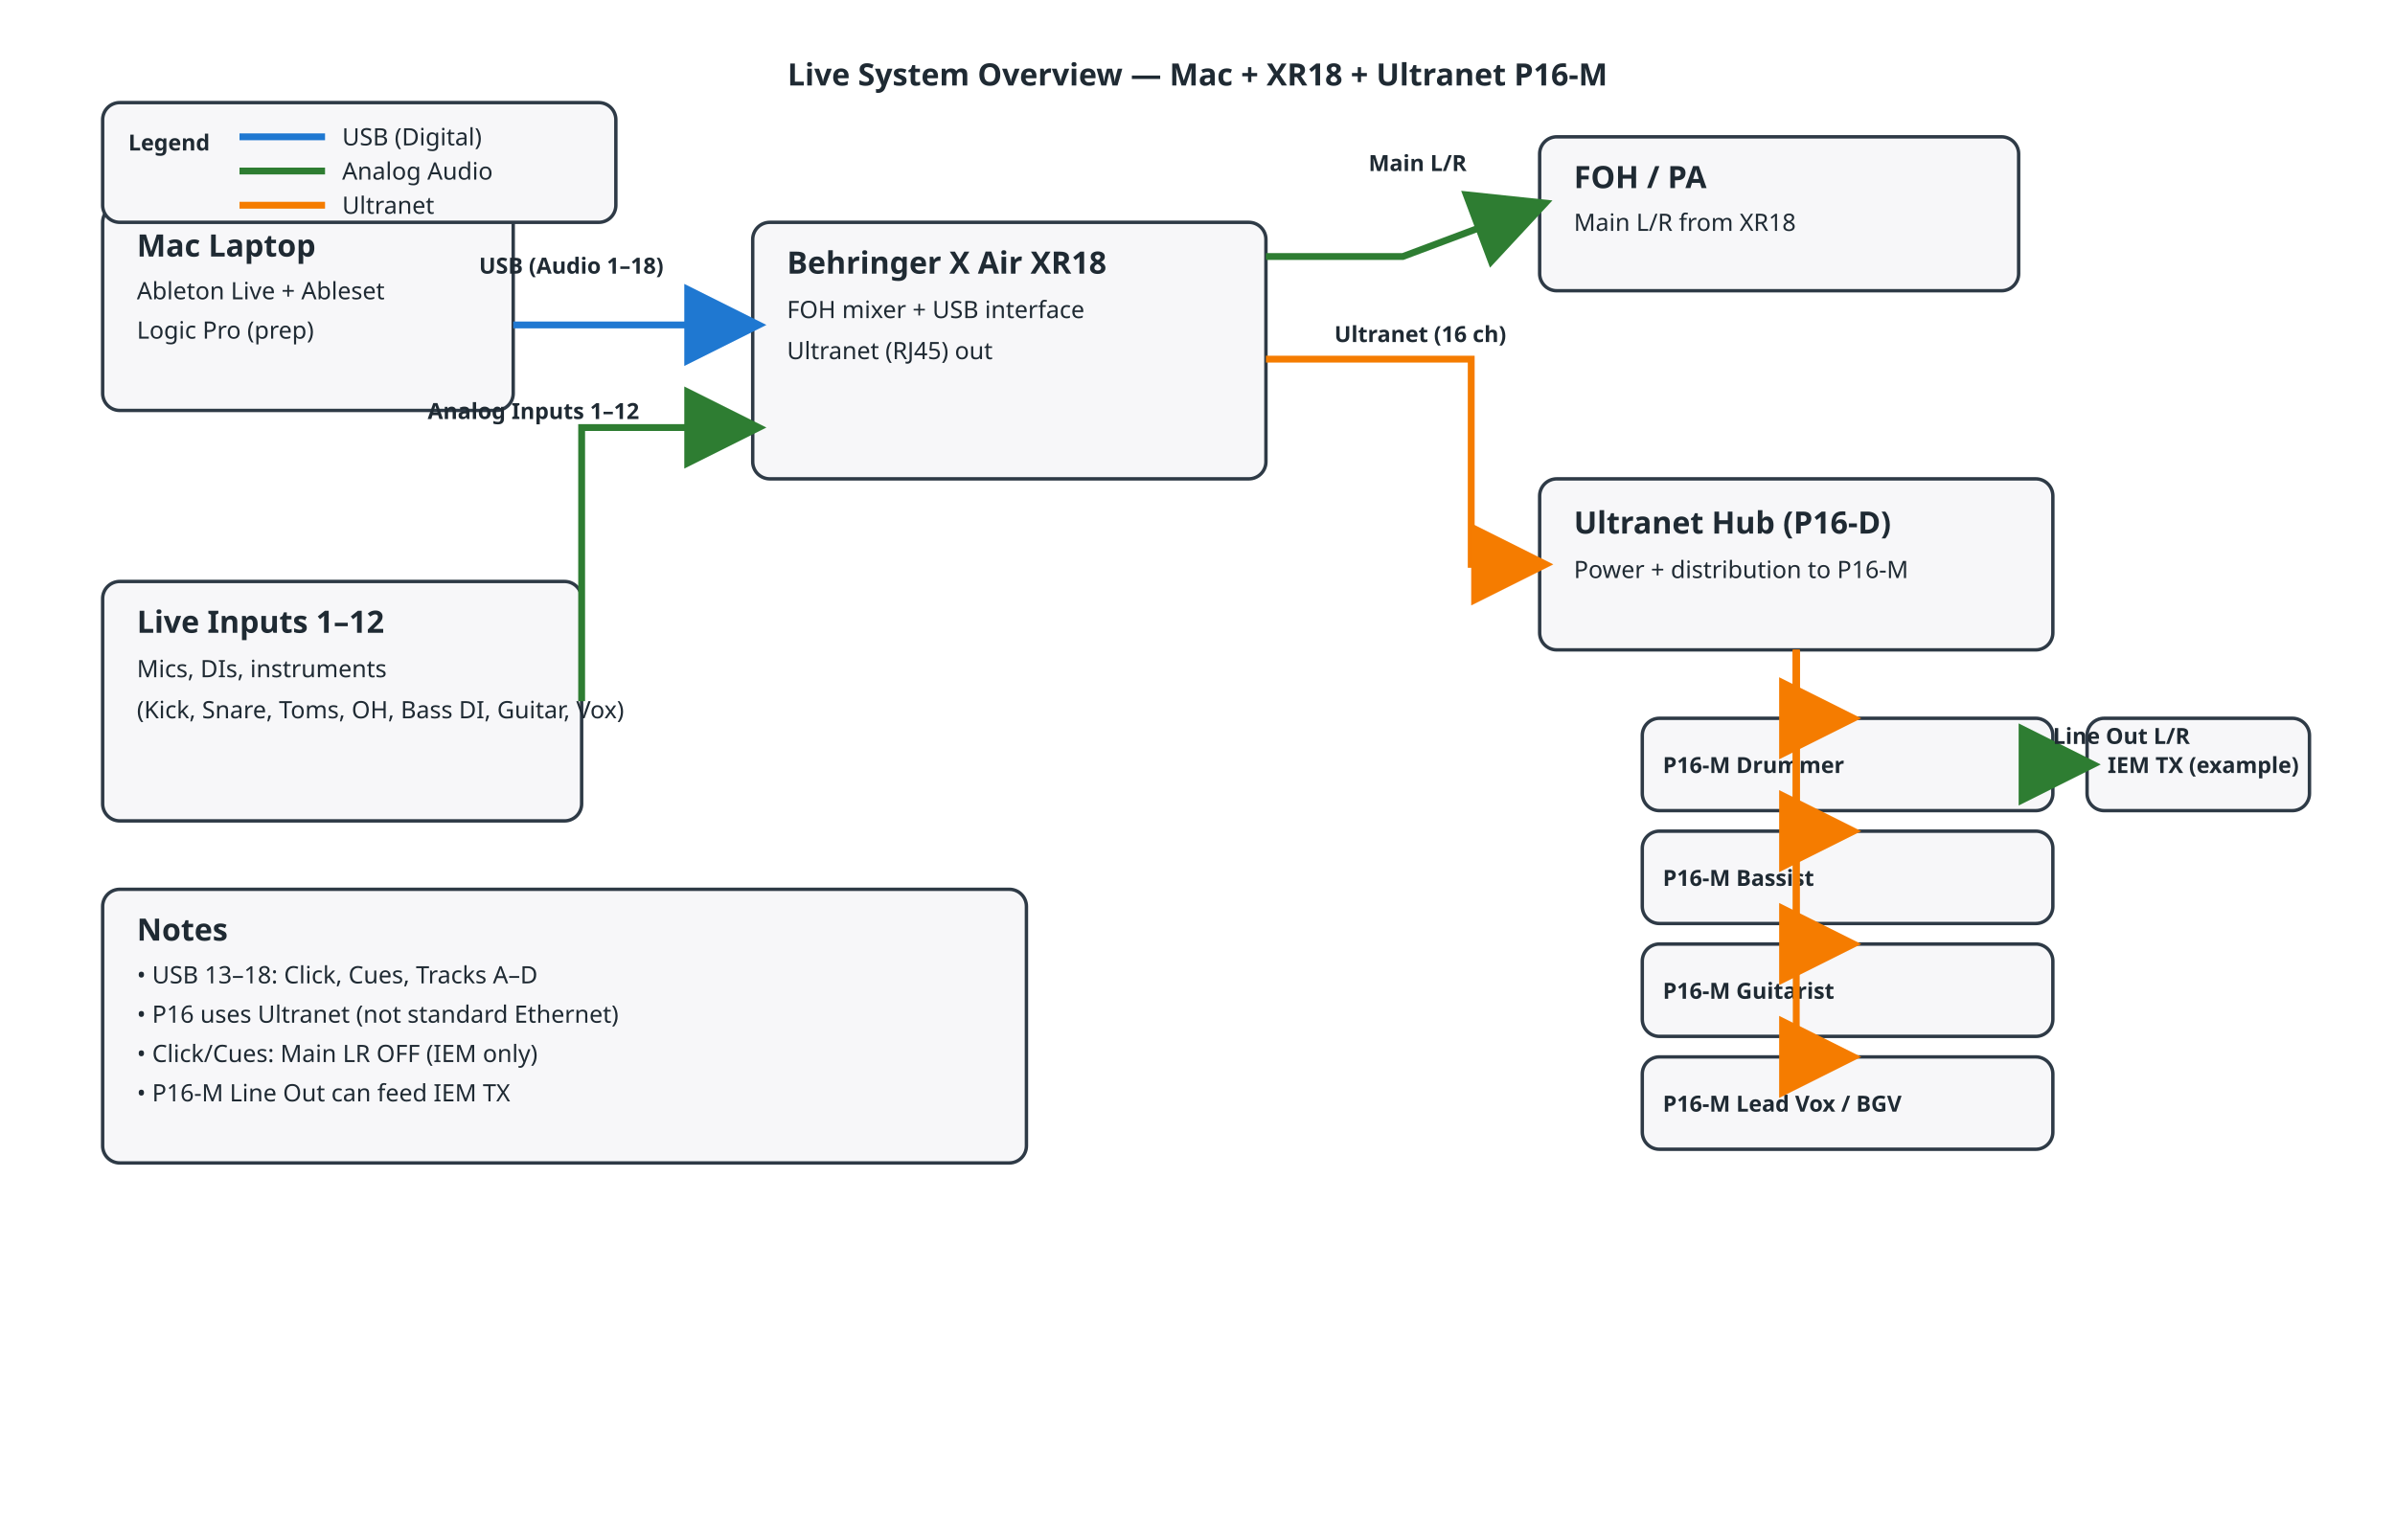
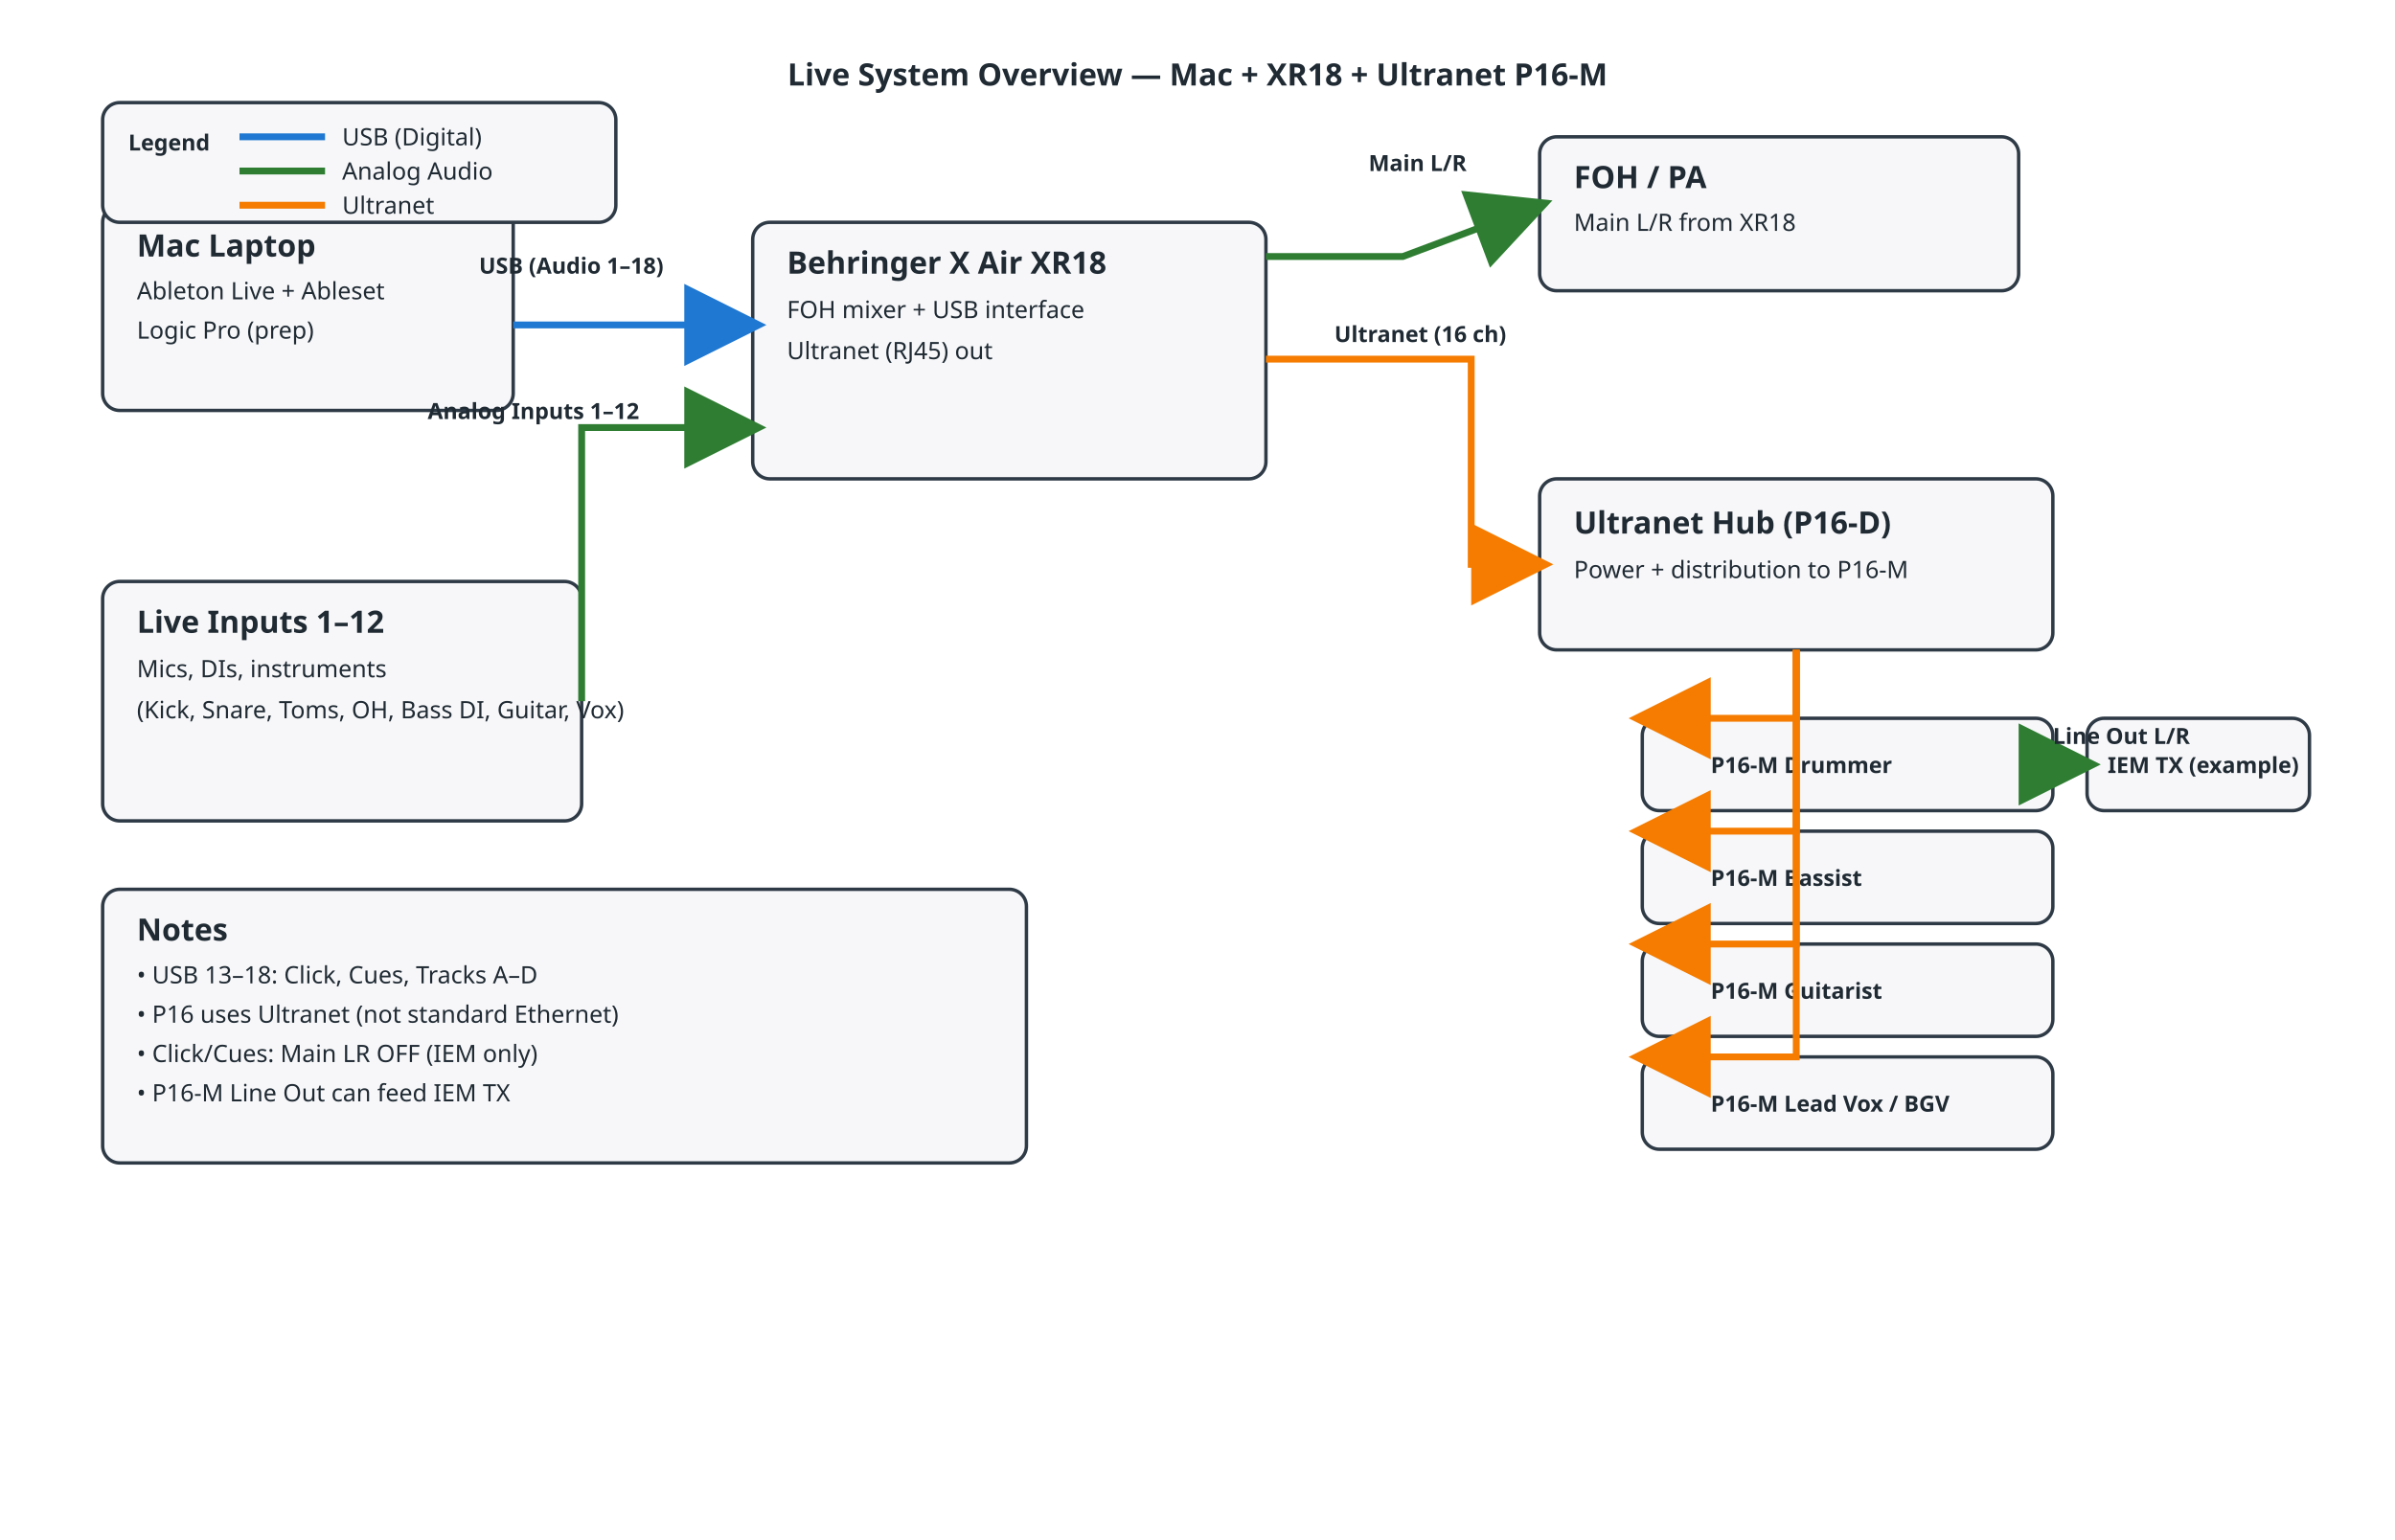
<svg xmlns="http://www.w3.org/2000/svg" version="1.1" width="1400" height="900" viewBox="0 0 1400 900">
  <defs>
    <style type="text/css">
      .box { fill: #f7f7f9; stroke: #2e3a46; stroke-width: 2; rx: 10; ry: 10; }
      .title { font: 700 18px sans-serif; fill: #1f2a33; }
      .text { font: 400 14px sans-serif; fill: #1f2a33; }
      .label { font: 600 13px sans-serif; fill: #1f2a33; }
      .usb { stroke: #1f78d1; stroke-width: 4; fill: none; }
      .analog { stroke: #2e7d32; stroke-width: 4; fill: none; }
      .ultranet { stroke: #f57c00; stroke-width: 4; fill: none; }
    </style>
    <marker id="arrowBlue" markerWidth="12" markerHeight="12" refX="10" refY="6" orient="auto">
      <path d="M0,0 L12,6 L0,12 z" fill="#1f78d1" />
    </marker>
    <marker id="arrowGreen" markerWidth="12" markerHeight="12" refX="10" refY="6" orient="auto">
      <path d="M0,0 L12,6 L0,12 z" fill="#2e7d32" />
    </marker>
    <marker id="arrowOrange" markerWidth="12" markerHeight="12" refX="10" refY="6" orient="auto">
      <path d="M0,0 L12,6 L0,12 z" fill="#f57c00" />
    </marker>
  </defs>
  <text x="700" y="50" text-anchor="middle" class="title">Live System Overview — Mac + XR18 + Ultranet P16‑M</text>
  <rect x="60" y="120" width="240" height="120" class="box" />
  <text x="80" y="150" class="title">Mac Laptop</text>
  <text x="80" y="175" class="text">Ableton Live + Ableset</text>
  <text x="80" y="198" class="text">Logic Pro (prep)</text>
  <rect x="440" y="130" width="300" height="150" class="box" />
  <text x="460" y="160" class="title">Behringer X Air XR18</text>
  <text x="460" y="186" class="text">FOH mixer + USB interface</text>
  <text x="460" y="210" class="text">Ultranet (RJ45) out</text>
  <rect x="900" y="80" width="280" height="90" class="box" />
  <text x="920" y="110" class="title">FOH / PA</text>
  <text x="920" y="135" class="text">Main L/R from XR18</text>
  <rect x="900" y="280" width="300" height="100" class="box" />
  <text x="920" y="312" class="title">Ultranet Hub (P16‑D)</text>
  <text x="920" y="338" class="text">Power + distribution to P16‑M</text>
  <rect x="960" y="420" width="240" height="54" class="box" />
-   <text x="972" y="452" class="label">P16‑M Drummer</text>
+   <text x="1000" y="452" class="label">P16‑M Drummer</text>
  <rect x="960" y="486" width="240" height="54" class="box" />
-   <text x="972" y="518" class="label">P16‑M Bassist</text>
+   <text x="1000" y="518" class="label">P16‑M Bassist</text>
  <rect x="960" y="552" width="240" height="54" class="box" />
-   <text x="972" y="584" class="label">P16‑M Guitarist</text>
+   <text x="1000" y="584" class="label">P16‑M Guitarist</text>
  <rect x="960" y="618" width="240" height="54" class="box" />
-   <text x="972" y="650" class="label">P16‑M Lead Vox / BGV</text>
+   <text x="1000" y="650" class="label">P16‑M Lead Vox / BGV</text>
  <rect x="1220" y="420" width="130" height="54" class="box" />
  <text x="1232" y="452" class="label">IEM TX (example)</text>
  <polyline points="1200,447 1210,447 1220,447" class="analog" marker-end="url(#arrowGreen)" />
  <text x="1200" y="435" class="label" fill="#2e7d32">Line Out L/R</text>
  <rect x="60" y="340" width="280" height="140" class="box" />
  <text x="80" y="370" class="title">Live Inputs 1–12</text>
  <text x="80" y="396" class="text">Mics, DIs, instruments</text>
  <text x="80" y="420" class="text">(Kick, Snare, Toms, OH, Bass DI, Guitar, Vox)</text>
  <line x1="300" y1="190" x2="440" y2="190" class="usb" marker-end="url(#arrowBlue)" />
  <text x="280" y="160" class="label" fill="#1f78d1">USB (Audio 1–18)</text>
  <polyline points="340,410 340,250 440,250" class="analog" marker-end="url(#arrowGreen)" />
  <text x="250" y="245" class="label" fill="#2e7d32">Analog Inputs 1–12</text>
  <polyline points="740,150 820,150 900,120" class="analog" marker-end="url(#arrowGreen)" />
  <text x="800" y="100" class="label" fill="#2e7d32">Main L/R</text>
  <polyline points="740,210 860,210 860,330 900,330" class="ultranet" marker-end="url(#arrowOrange)" />
  <text x="780" y="200" class="label" fill="#f57c00">Ultranet (16 ch)</text>
-   <polyline points="1050,380 1050,420 1080,420" class="ultranet" marker-end="url(#arrowOrange)" />
-   <polyline points="1050,380 1050,486 1080,486" class="ultranet" marker-end="url(#arrowOrange)" />
-   <polyline points="1050,380 1050,552 1080,552" class="ultranet" marker-end="url(#arrowOrange)" />
-   <polyline points="1050,380 1050,618 1080,618" class="ultranet" marker-end="url(#arrowOrange)" />
+   <polyline points="1050,380 1050,420 960,420" class="ultranet" marker-end="url(#arrowOrange)" />
+   <polyline points="1050,380 1050,486 960,486" class="ultranet" marker-end="url(#arrowOrange)" />
+   <polyline points="1050,380 1050,552 960,552" class="ultranet" marker-end="url(#arrowOrange)" />
+   <polyline points="1050,380 1050,618 960,618" class="ultranet" marker-end="url(#arrowOrange)" />
  <rect x="60" y="60" width="300" height="70" class="box" />
  <text x="75" y="88" class="label">Legend</text>
  <line x1="140" y1="80" x2="190" y2="80" class="usb" />
  <text x="200" y="85" class="text">USB (Digital)</text>
  <line x1="140" y1="100" x2="190" y2="100" class="analog" />
  <text x="200" y="105" class="text">Analog Audio</text>
  <line x1="140" y1="120" x2="190" y2="120" class="ultranet" />
  <text x="200" y="125" class="text">Ultranet</text>
  <rect x="60" y="520" width="540" height="160" class="box" />
  <text x="80" y="550" class="title">Notes</text>
  <text x="80" y="575" class="text">• USB 13–18: Click, Cues, Tracks A–D</text>
  <text x="80" y="598" class="text">• P16 uses Ultranet (not standard Ethernet)</text>
  <text x="80" y="621" class="text">• Click/Cues: Main LR OFF (IEM only)</text>
  <text x="80" y="644" class="text">• P16‑M Line Out can feed IEM TX</text>
</svg>
